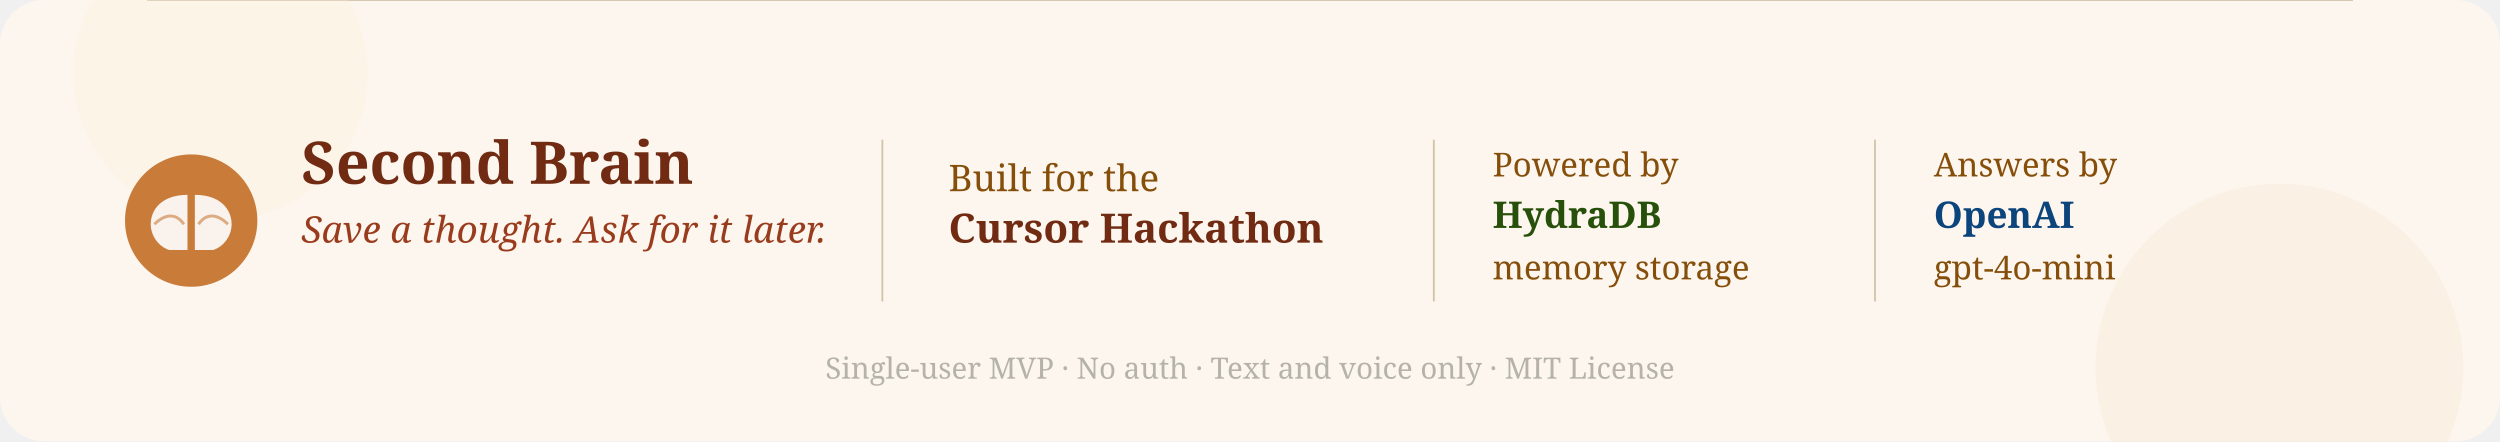
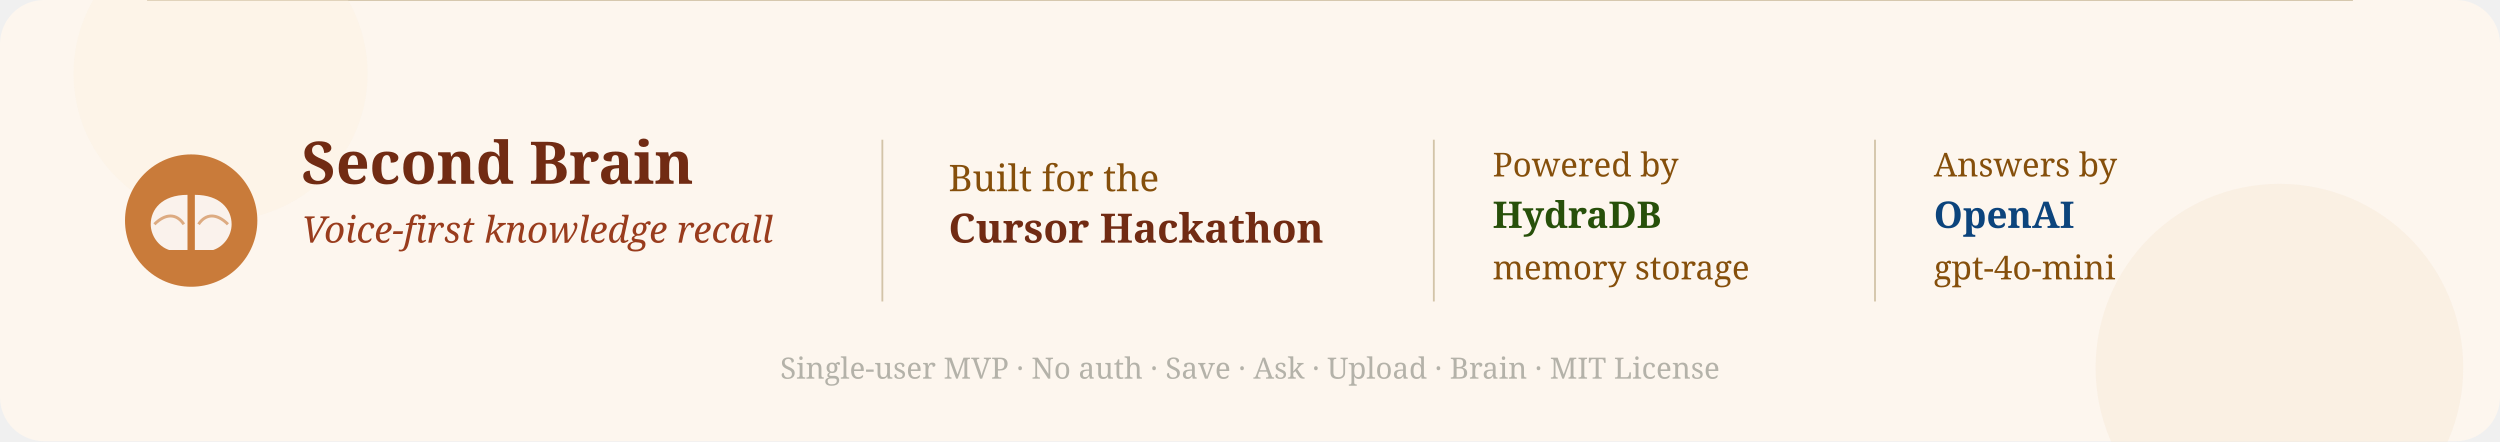
<svg xmlns="http://www.w3.org/2000/svg" width="100%" viewBox="0 0 680 120" role="img">
  <defs>
    <style>
      @keyframes footerfade { 0%{opacity:0;transform:translateY(8px)} 100%{opacity:1;transform:translateY(0)} }
      @keyframes brainpulse { 0%,100%{r:18} 50%{r:20} }
      @keyframes ringpulse { 0%,100%{opacity:0;r:20} 50%{opacity:0.25;r:24} }
      #footerbrain { animation: footerfade 0.6s ease-out forwards; }
      #fbraincircle { animation: brainpulse 2.5s ease-in-out infinite; }
      #fpulstring { animation: ringpulse 2.5s ease-in-out infinite; }
      #footercontent { animation: footerfade 0.6s 0.2s ease-out both; }
    </style>
  </defs>
  <rect width="680" height="120" fill="#FDF6EE" rx="12" />
  <line x1="40" y1="0" x2="640" y2="0" stroke="#D3C4A8" stroke-width="0.5" />
  <circle cx="620" cy="100" r="50" fill="#F5E6D3" opacity="0.4" />
  <circle cx="60" cy="20" r="40" fill="#FAEEDA" opacity="0.3" />
  <g id="footerbrain">
    <circle id="fpulstring" cx="52" cy="60" r="20" fill="none" stroke="#C97B3A" stroke-width="1.5" opacity="0" />
    <circle id="fbraincircle" cx="52" cy="60" r="18" fill="#C97B3A" />
    <g transform="translate(52,60)">
      <path d="M-1,-7 C-8,-7 -11,-3 -11,1 C-11,4 -9,7 -6,8 L-1,8 L-1,-7 Z" fill="white" opacity="0.9" />
      <path d="M1,-7 C8,-7 11,-3 11,1 C11,4 9,7 6,8 L1,8 L1,-7 Z" fill="white" opacity="0.9" />
      <line x1="0" y1="-7" x2="0" y2="8" stroke="#C97B3A" stroke-width="1" />
      <path d="M-10,1 C-7,-2 -4,-2 -2,1" fill="none" stroke="#C97B3A" stroke-width="0.8" opacity="0.6" />
      <path d="M10,1 C7,-2 4,-2 2,1" fill="none" stroke="#C97B3A" stroke-width="0.8" opacity="0.6" />
    </g>
  </g>
  <g id="footercontent">
    <text font-family="Georgia,serif" font-size="16" font-weight="700" fill="#712B13" x="82" y="50">Second Brain</text>
-     <text font-family="Georgia,serif" font-size="10" font-style="italic" fill="#993C1D" x="82" y="66">Save a thought. Ask for it later.</text>
+     <text font-family="Georgia,serif" font-size="10" font-style="italic" fill="#993C1D" x="82" y="66">Voice-first knowledge recall</text>
    <line x1="240" y1="38" x2="240" y2="82" stroke="#D3C4A8" stroke-width="0.5" />
    <text font-family="Georgia,serif" font-size="10" fill="#854F0B" x="258" y="52">Built for the</text>
    <text font-family="Georgia,serif" font-size="11" font-weight="700" fill="#712B13" x="258" y="66">Cursor Hackathon</text>
    <line x1="390" y1="38" x2="390" y2="82" stroke="#D3C4A8" stroke-width="0.5" />
    <text font-family="Georgia,serif" font-size="9" fill="#854F0B" x="406" y="48">Powered by</text>
    <text font-family="Georgia,serif" font-size="10" font-weight="700" fill="#27500A" x="406" y="62">HydraDB</text>
    <text font-family="Georgia,serif" font-size="9" fill="#854F0B" x="406" y="76">memory storage</text>
    <line x1="510" y1="38" x2="510" y2="82" stroke="#D3C4A8" stroke-width="0.5" />
    <text font-family="Georgia,serif" font-size="9" fill="#854F0B" x="526" y="48">Answers by</text>
    <text font-family="Georgia,serif" font-size="10" font-weight="700" fill="#0C447C" x="526" y="62">OpenAI</text>
    <text font-family="Georgia,serif" font-size="9" fill="#854F0B" x="526" y="76">gpt-4o-mini</text>
-     <text font-family="Georgia,serif" font-size="8" fill="#B4B2A9" x="340" y="103" text-anchor="middle">Single-user MVP · No auth · Text and voice only · MIT License</text>
+     <text font-family="Georgia,serif" font-size="8" fill="#B4B2A9" x="340" y="103" text-anchor="middle">Single-user MVP · No auth · Save · Ask · Upload · Brain · MIT License</text>
  </g>
</svg>
